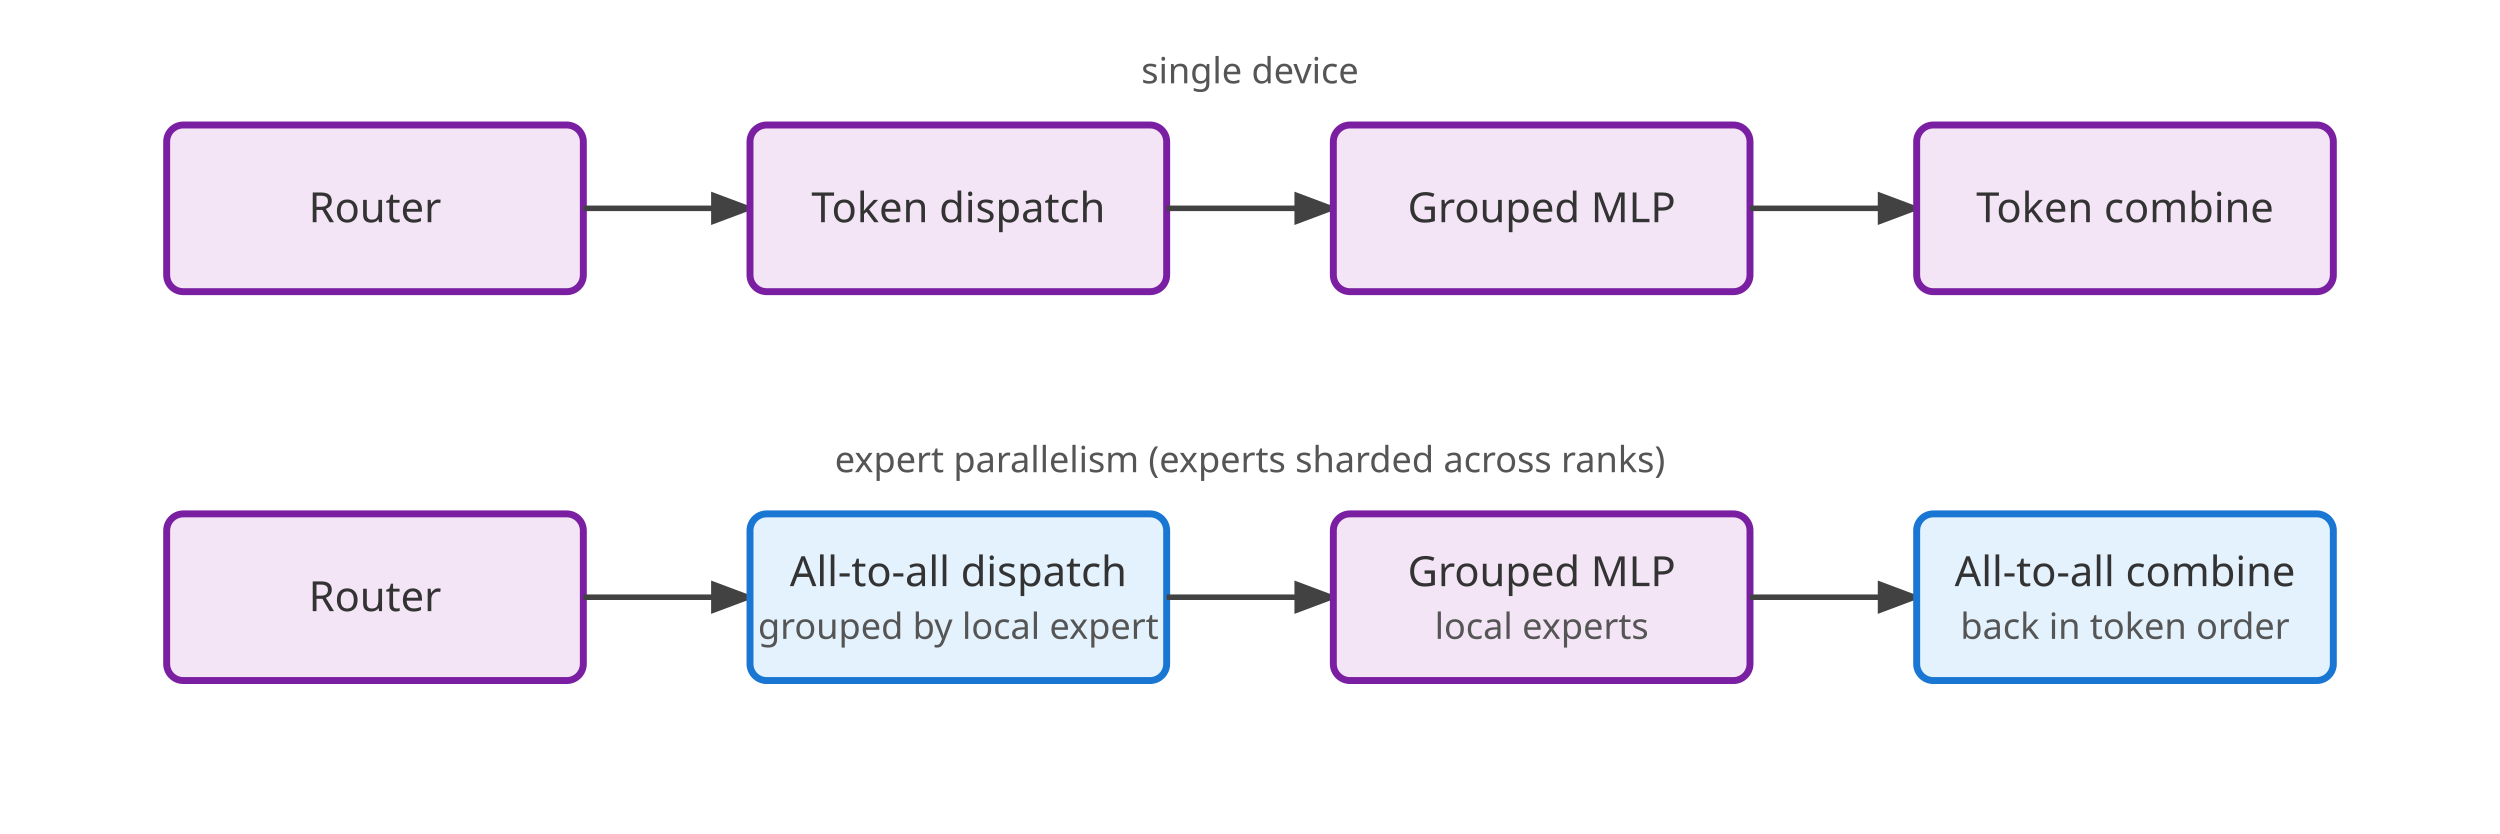
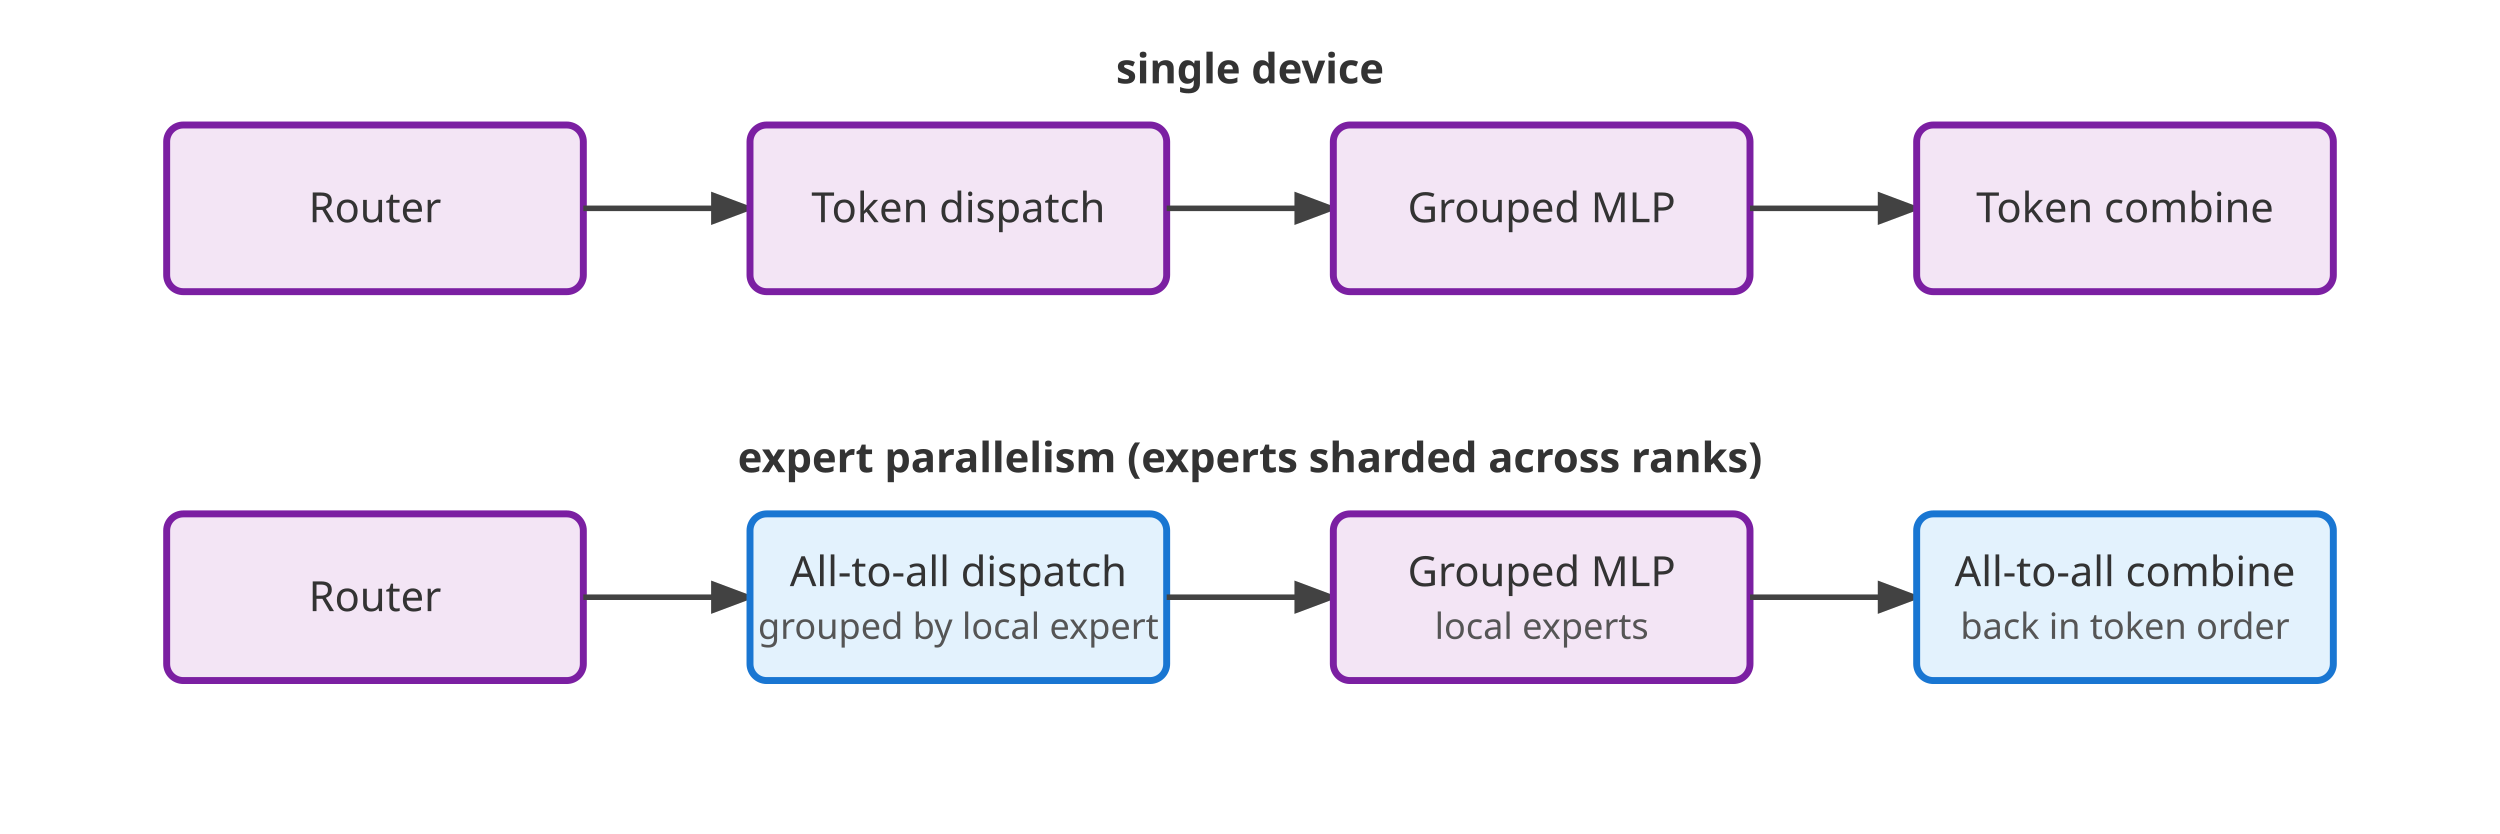
<svg xmlns="http://www.w3.org/2000/svg" viewBox="0 0 900 300" width="100%" style="max-width: 900px;">
  <defs>
    <style>
      .label { font: 15px sans-serif; fill: #333; text-anchor: middle; }
      .small-label { font: 13px sans-serif; fill: #555; text-anchor: middle; }
      .stage { fill: #f3e5f5; stroke: #7b1fa2; stroke-width: 2.5; }
      .box-blue { fill: #e3f2fd; stroke: #1976d2; stroke-width: 2.5; }
      .arrow { stroke: #424242; stroke-width: 2; fill: none; marker-end: url(#arrowhead); }
    </style>
    <marker id="arrowhead" markerWidth="8" markerHeight="6" refX="7" refY="3" orient="auto">
      <polygon points="0 0, 8 3, 0 6" fill="#424242" />
    </marker>
  </defs>
-   <text x="450" y="30" class="small-label">single device</text>
+   <text x="450" y="30" class="label" style="font-weight: 600;">single device</text>
  <rect x="60" y="45" width="150" height="60" class="stage" rx="6" />
  <text x="135" y="80" class="label">Router</text>
  <path d="M 210 75 L 270 75" class="arrow" />
  <rect x="270" y="45" width="150" height="60" class="stage" rx="6" />
  <text x="345" y="80" class="label">Token dispatch</text>
  <path d="M 420 75 L 480 75" class="arrow" />
  <rect x="480" y="45" width="150" height="60" class="stage" rx="6" />
  <text x="555" y="80" class="label">Grouped MLP</text>
  <path d="M 630 75 L 690 75" class="arrow" />
  <rect x="690" y="45" width="150" height="60" class="stage" rx="6" />
  <text x="765" y="80" class="label">Token combine</text>
-   <text x="450" y="170" class="small-label">expert parallelism (experts sharded across ranks)</text>
+   <text x="450" y="170" class="label" style="font-weight: 600;">expert parallelism (experts sharded across ranks)</text>
  <rect x="60" y="185" width="150" height="60" class="stage" rx="6" />
  <text x="135" y="220" class="label">Router</text>
  <path d="M 210 215 L 270 215" class="arrow" />
  <rect x="270" y="185" width="150" height="60" class="box-blue" rx="6" />
  <text x="345" y="211" class="label">All-to-all dispatch</text>
  <text x="345" y="230" class="small-label">grouped by local expert</text>
  <path d="M 420 215 L 480 215" class="arrow" />
  <rect x="480" y="185" width="150" height="60" class="stage" rx="6" />
  <text x="555" y="211" class="label">Grouped MLP</text>
  <text x="555" y="230" class="small-label">local experts</text>
  <path d="M 630 215 L 690 215" class="arrow" />
  <rect x="690" y="185" width="150" height="60" class="box-blue" rx="6" />
  <text x="765" y="211" class="label">All-to-all combine</text>
  <text x="765" y="230" class="small-label">back in token order</text>
</svg>
